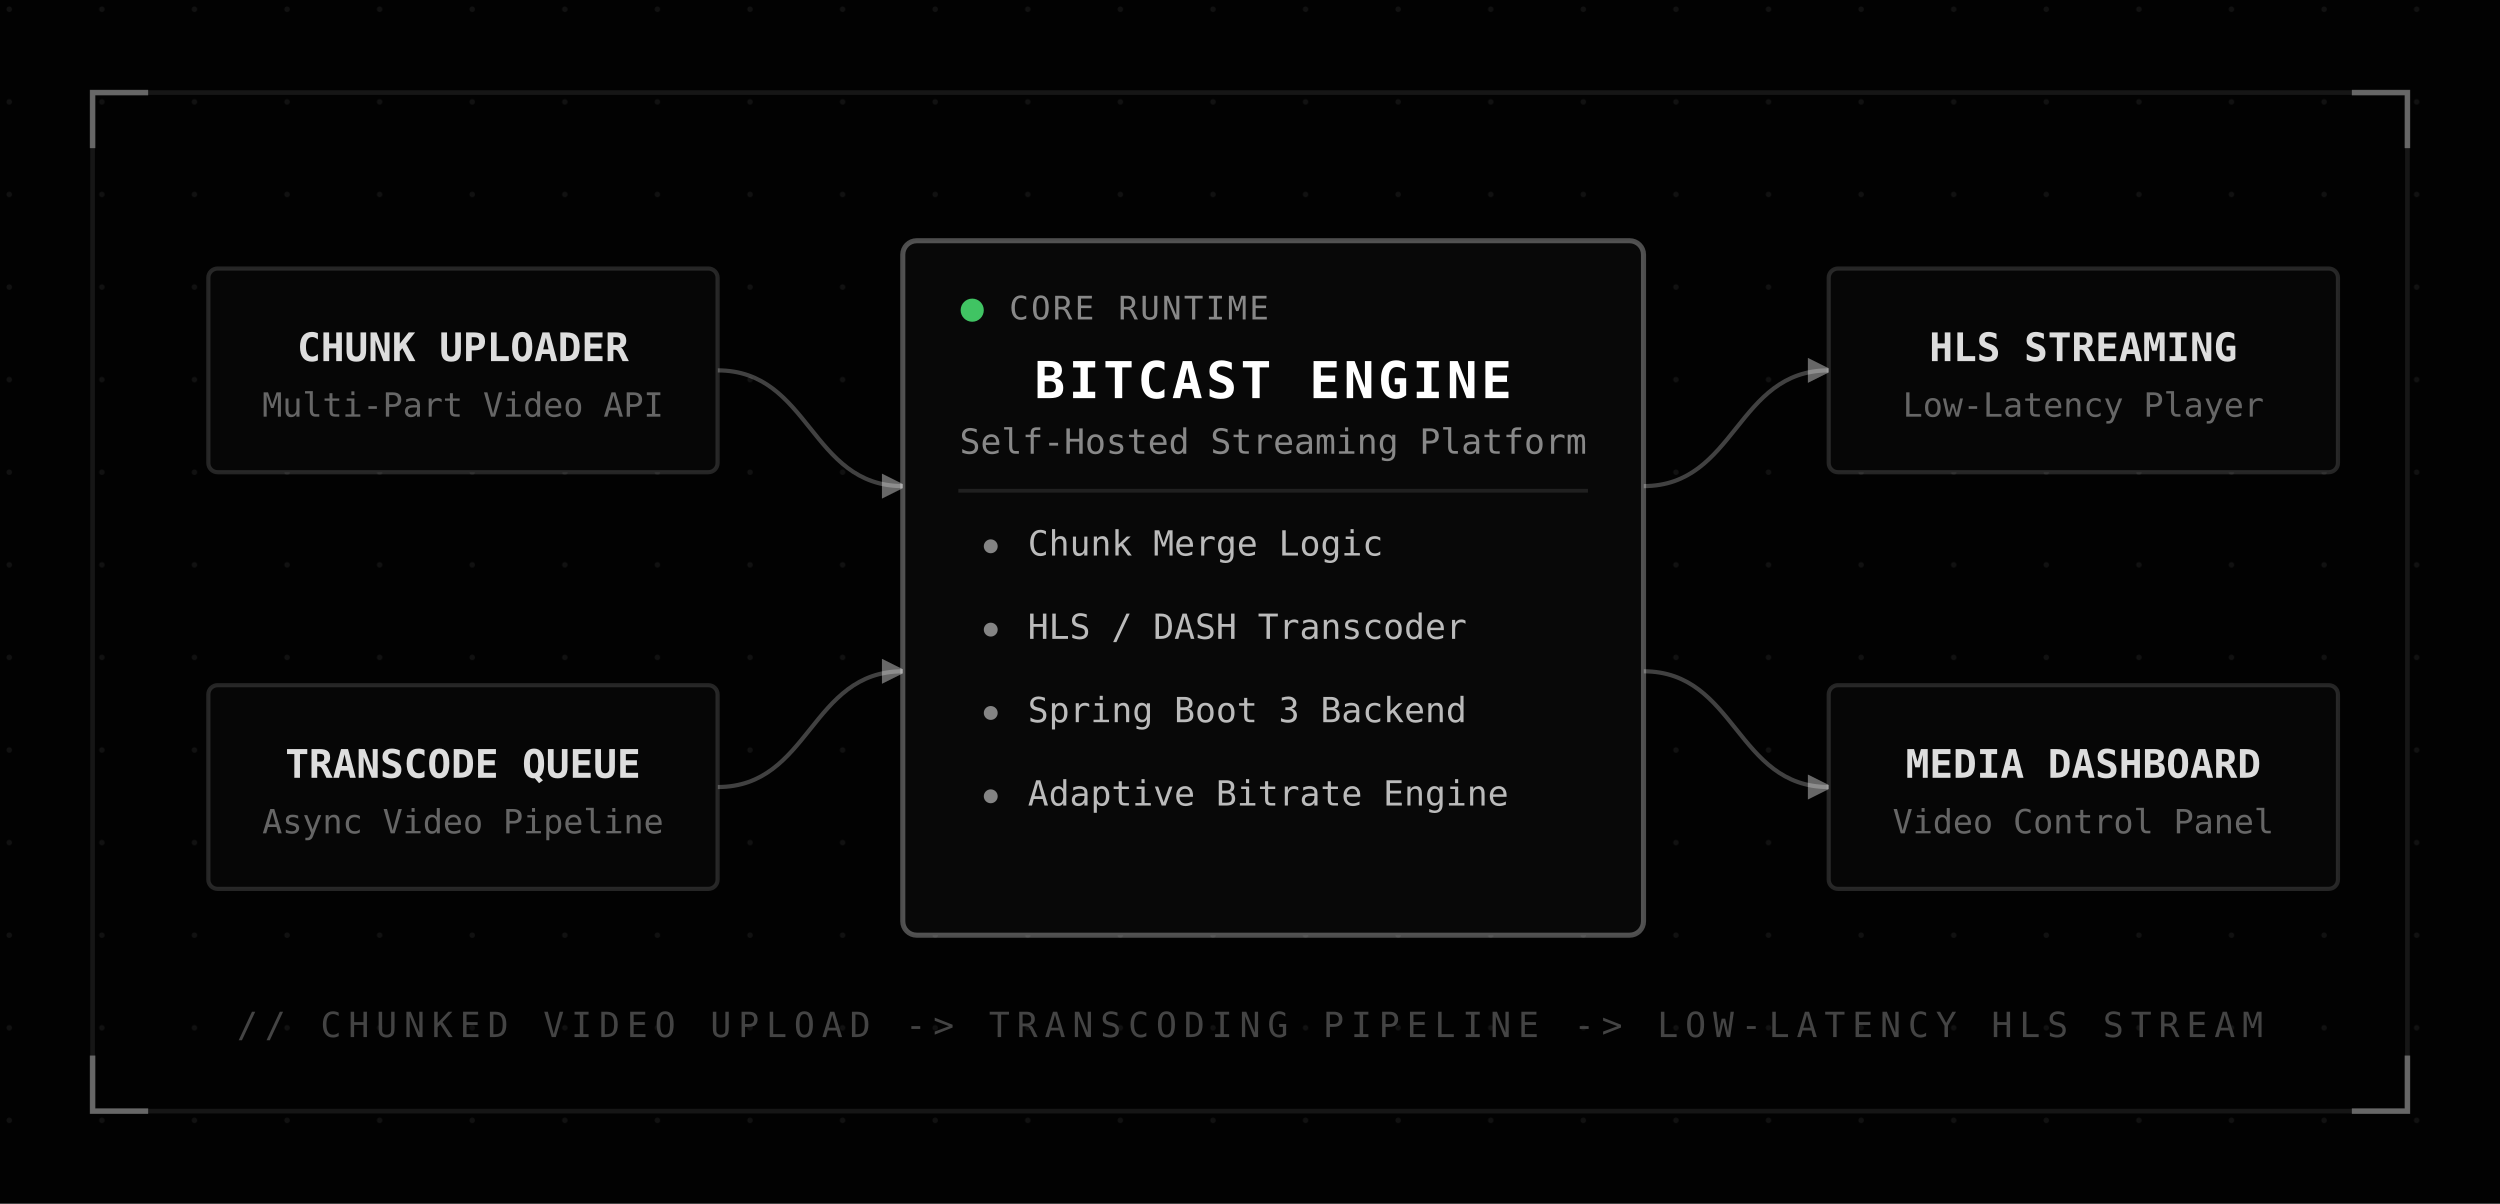
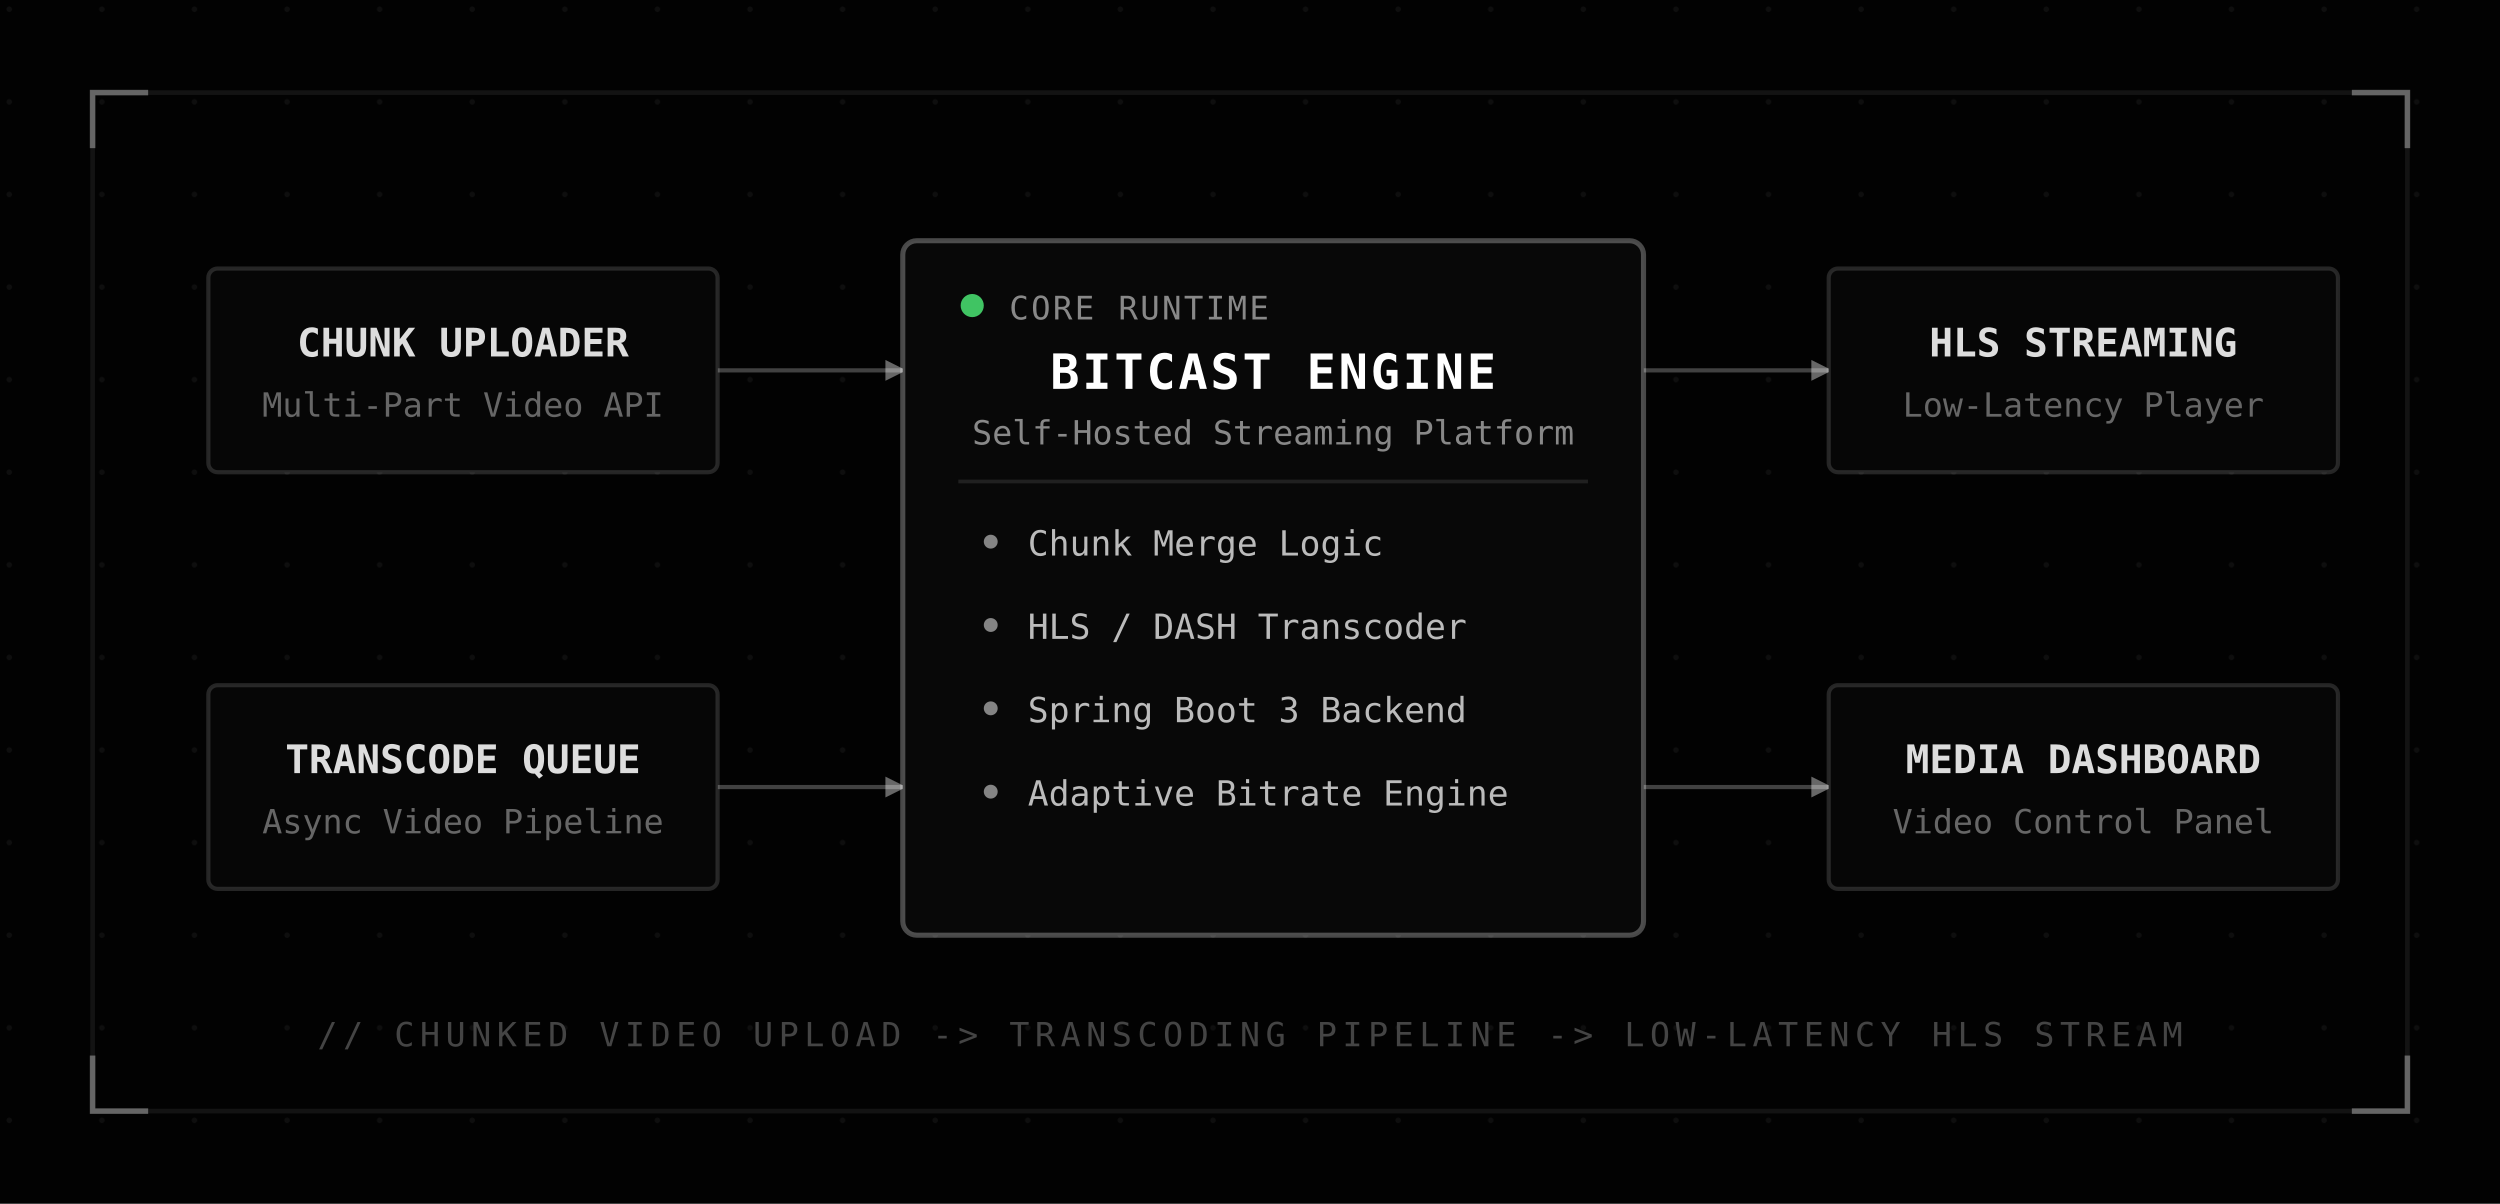
<svg xmlns="http://www.w3.org/2000/svg" viewBox="0 0 540 260" class="w-full h-full" preserveAspectRatio="xMidYMid slice">
  <defs>
    <pattern id="grid-dots-bitcast" width="20" height="20" patternUnits="userSpaceOnUse">
-       <circle cx="2" cy="2" r="0.6" fill="rgba(255,255,255,0.06)" />
+       <circle cx="2" cy="2" r="0.6" fill="rgba(255,255,255,0.05)" />
    </pattern>
-     <marker id="arrow-bitcast" viewBox="0 0 6 6" refX="5" refY="3" markerWidth="6" markerHeight="6" orient="auto-start-reverse">
+     <marker id="arrow-bitcast" viewBox="0 0 6 6" refX="5" refY="3" markerWidth="5" markerHeight="5" orient="auto-start-reverse">
      <path d="M 0 0 L 6 3 L 0 6 z" fill="rgba(255,255,255,0.4)" />
    </marker>
  </defs>
  <g class="layer-background">
    <rect width="540" height="260" fill="#020202" />
    <rect width="540" height="260" fill="url(#grid-dots-bitcast)" />
  </g>
  <g class="layer-frame">
-     <rect x="20" y="20" width="500" height="220" fill="none" stroke="rgba(255,255,255,0.08)" stroke-width="1" />
+     <rect x="20" y="20" width="500" height="220" fill="none" stroke="rgba(255,255,255,0.07)" stroke-width="1" />
    <path d="M 20 32 L 20 20 L 32 20" fill="none" stroke="rgba(255,255,255,0.35)" stroke-width="1.2" />
    <path d="M 520 32 L 520 20 L 508 20" fill="none" stroke="rgba(255,255,255,0.35)" stroke-width="1.2" />
    <path d="M 20 228 L 20 240 L 32 240" fill="none" stroke="rgba(255,255,255,0.35)" stroke-width="1.2" />
    <path d="M 520 228 L 520 240 L 508 240" fill="none" stroke="rgba(255,255,255,0.35)" stroke-width="1.2" />
  </g>
  <g class="layer-connections">
-     <path d="M 155 80 C 175 80, 175 105, 195 105" fill="none" stroke="rgba(255,255,255,0.25)" stroke-width="0.9" marker-end="url(#arrow-bitcast)" />
-     <path d="M 155 170 C 175 170, 175 145, 195 145" fill="none" stroke="rgba(255,255,255,0.25)" stroke-width="0.9" marker-end="url(#arrow-bitcast)" />
-     <path d="M 355 105 C 375 105, 375 80, 395 80" fill="none" stroke="rgba(255,255,255,0.25)" stroke-width="0.9" marker-end="url(#arrow-bitcast)" />
-     <path d="M 355 145 C 375 145, 375 170, 395 170" fill="none" stroke="rgba(255,255,255,0.25)" stroke-width="0.9" marker-end="url(#arrow-bitcast)" />
+     <line x1="155" y1="80" x2="195" y2="80" stroke="rgba(255,255,255,0.25)" stroke-width="0.9" marker-end="url(#arrow-bitcast)" />
+     <line x1="155" y1="170" x2="195" y2="170" stroke="rgba(255,255,255,0.25)" stroke-width="0.9" marker-end="url(#arrow-bitcast)" />
+     <line x1="355" y1="80" x2="395" y2="80" stroke="rgba(255,255,255,0.25)" stroke-width="0.9" marker-end="url(#arrow-bitcast)" />
+     <line x1="355" y1="170" x2="395" y2="170" stroke="rgba(255,255,255,0.25)" stroke-width="0.9" marker-end="url(#arrow-bitcast)" />
  </g>
  <g class="layer-containers">
    <rect x="45" y="58" width="110" height="44" rx="2" fill="#060606" stroke="rgba(255,255,255,0.14)" stroke-width="0.9" />
-     <text x="100" y="78" text-anchor="middle" fill="#dddddd" font-size="8.5" font-family="JetBrains Mono, monospace" font-weight="bold">CHUNK UPLOADER</text>
+     <text x="100" y="77" text-anchor="middle" fill="#dddddd" font-size="8.5" font-family="JetBrains Mono, monospace" font-weight="bold">CHUNK UPLOADER</text>
    <text x="100" y="90" text-anchor="middle" fill="#666666" font-size="7.2" font-family="JetBrains Mono, monospace">Multi-Part Video API</text>
    <rect x="45" y="148" width="110" height="44" rx="2" fill="#060606" stroke="rgba(255,255,255,0.14)" stroke-width="0.9" />
-     <text x="100" y="168" text-anchor="middle" fill="#dddddd" font-size="8.5" font-family="JetBrains Mono, monospace" font-weight="bold">TRANSCODE QUEUE</text>
+     <text x="100" y="167" text-anchor="middle" fill="#dddddd" font-size="8.5" font-family="JetBrains Mono, monospace" font-weight="bold">TRANSCODE QUEUE</text>
    <text x="100" y="180" text-anchor="middle" fill="#666666" font-size="7.2" font-family="JetBrains Mono, monospace">Async Video Pipeline</text>
-     <rect x="195" y="52" width="160" height="150" rx="3" fill="#080808" stroke="rgba(255,255,255,0.3)" stroke-width="1.1" />
-     <circle cx="210" cy="67" r="2.5" fill="#40c463" />
+     <rect x="195" y="52" width="160" height="150" rx="3" fill="#080808" stroke="rgba(255,255,255,0.28)" stroke-width="1.1" />
+     <circle cx="210" cy="66" r="2.5" fill="#40c463" />
    <text x="218" y="69" fill="#888888" font-size="7" font-family="JetBrains Mono, monospace" letter-spacing="0.5">CORE RUNTIME</text>
-     <text x="275" y="86" text-anchor="middle" fill="#ffffff" font-size="11" font-family="JetBrains Mono, monospace" font-weight="bold" letter-spacing="0.8">BITCAST ENGINE</text>
-     <text x="275" y="98" text-anchor="middle" fill="#888888" font-size="7.5" font-family="JetBrains Mono, monospace">Self-Hosted Streaming Platform</text>
-     <line x1="207" y1="106" x2="343" y2="106" stroke="rgba(255,255,255,0.1)" stroke-width="0.8" />
+     <text x="275" y="84" text-anchor="middle" fill="#ffffff" font-size="10.5" font-family="JetBrains Mono, monospace" font-weight="bold" letter-spacing="0.6">BITCAST ENGINE</text>
+     <text x="275" y="96" text-anchor="middle" fill="#888888" font-size="7.2" font-family="JetBrains Mono, monospace">Self-Hosted Streaming Platform</text>
+     <line x1="207" y1="104" x2="343" y2="104" stroke="rgba(255,255,255,0.1)" stroke-width="0.8" />
    <g>
-       <circle cx="214" cy="118" r="1.5" fill="rgba(255,255,255,0.5)" />
+       <circle cx="214" cy="117" r="1.5" fill="rgba(255,255,255,0.5)" />
      <text x="222" y="120" fill="#bbbbbb" font-size="7.5" font-family="JetBrains Mono, monospace">Chunk Merge Logic</text>
    </g>
    <g>
-       <circle cx="214" cy="136" r="1.5" fill="rgba(255,255,255,0.5)" />
+       <circle cx="214" cy="135" r="1.5" fill="rgba(255,255,255,0.5)" />
      <text x="222" y="138" fill="#bbbbbb" font-size="7.5" font-family="JetBrains Mono, monospace">HLS / DASH Transcoder</text>
    </g>
    <g>
-       <circle cx="214" cy="154" r="1.5" fill="rgba(255,255,255,0.5)" />
+       <circle cx="214" cy="153" r="1.5" fill="rgba(255,255,255,0.5)" />
      <text x="222" y="156" fill="#bbbbbb" font-size="7.5" font-family="JetBrains Mono, monospace">Spring Boot 3 Backend</text>
    </g>
    <g>
-       <circle cx="214" cy="172" r="1.5" fill="rgba(255,255,255,0.5)" />
+       <circle cx="214" cy="171" r="1.5" fill="rgba(255,255,255,0.5)" />
      <text x="222" y="174" fill="#bbbbbb" font-size="7.5" font-family="JetBrains Mono, monospace">Adaptive Bitrate Engine</text>
    </g>
    <rect x="395" y="58" width="110" height="44" rx="2" fill="#060606" stroke="rgba(255,255,255,0.14)" stroke-width="0.9" />
-     <text x="450" y="78" text-anchor="middle" fill="#dddddd" font-size="8.5" font-family="JetBrains Mono, monospace" font-weight="bold">HLS STREAMING</text>
+     <text x="450" y="77" text-anchor="middle" fill="#dddddd" font-size="8.5" font-family="JetBrains Mono, monospace" font-weight="bold">HLS STREAMING</text>
    <text x="450" y="90" text-anchor="middle" fill="#666666" font-size="7.2" font-family="JetBrains Mono, monospace">Low-Latency Player</text>
    <rect x="395" y="148" width="110" height="44" rx="2" fill="#060606" stroke="rgba(255,255,255,0.14)" stroke-width="0.9" />
-     <text x="450" y="168" text-anchor="middle" fill="#dddddd" font-size="8.5" font-family="JetBrains Mono, monospace" font-weight="bold">MEDIA DASHBOARD</text>
+     <text x="450" y="167" text-anchor="middle" fill="#dddddd" font-size="8.5" font-family="JetBrains Mono, monospace" font-weight="bold">MEDIA DASHBOARD</text>
    <text x="450" y="180" text-anchor="middle" fill="#666666" font-size="7.2" font-family="JetBrains Mono, monospace">Video Control Panel</text>
  </g>
  <g class="layer-footer">
-     <text x="270" y="224" text-anchor="middle" fill="#444444" font-size="7.5" font-family="JetBrains Mono, monospace" letter-spacing="1.5">// CHUNKED VIDEO UPLOAD -&gt; TRANSCODING PIPELINE -&gt; LOW-LATENCY HLS STREAM</text>
+     <text x="270" y="226" text-anchor="middle" fill="#444444" font-size="7.2" font-family="JetBrains Mono, monospace" letter-spacing="1.2">// CHUNKED VIDEO UPLOAD -&gt; TRANSCODING PIPELINE -&gt; LOW-LATENCY HLS STREAM</text>
  </g>
</svg>
